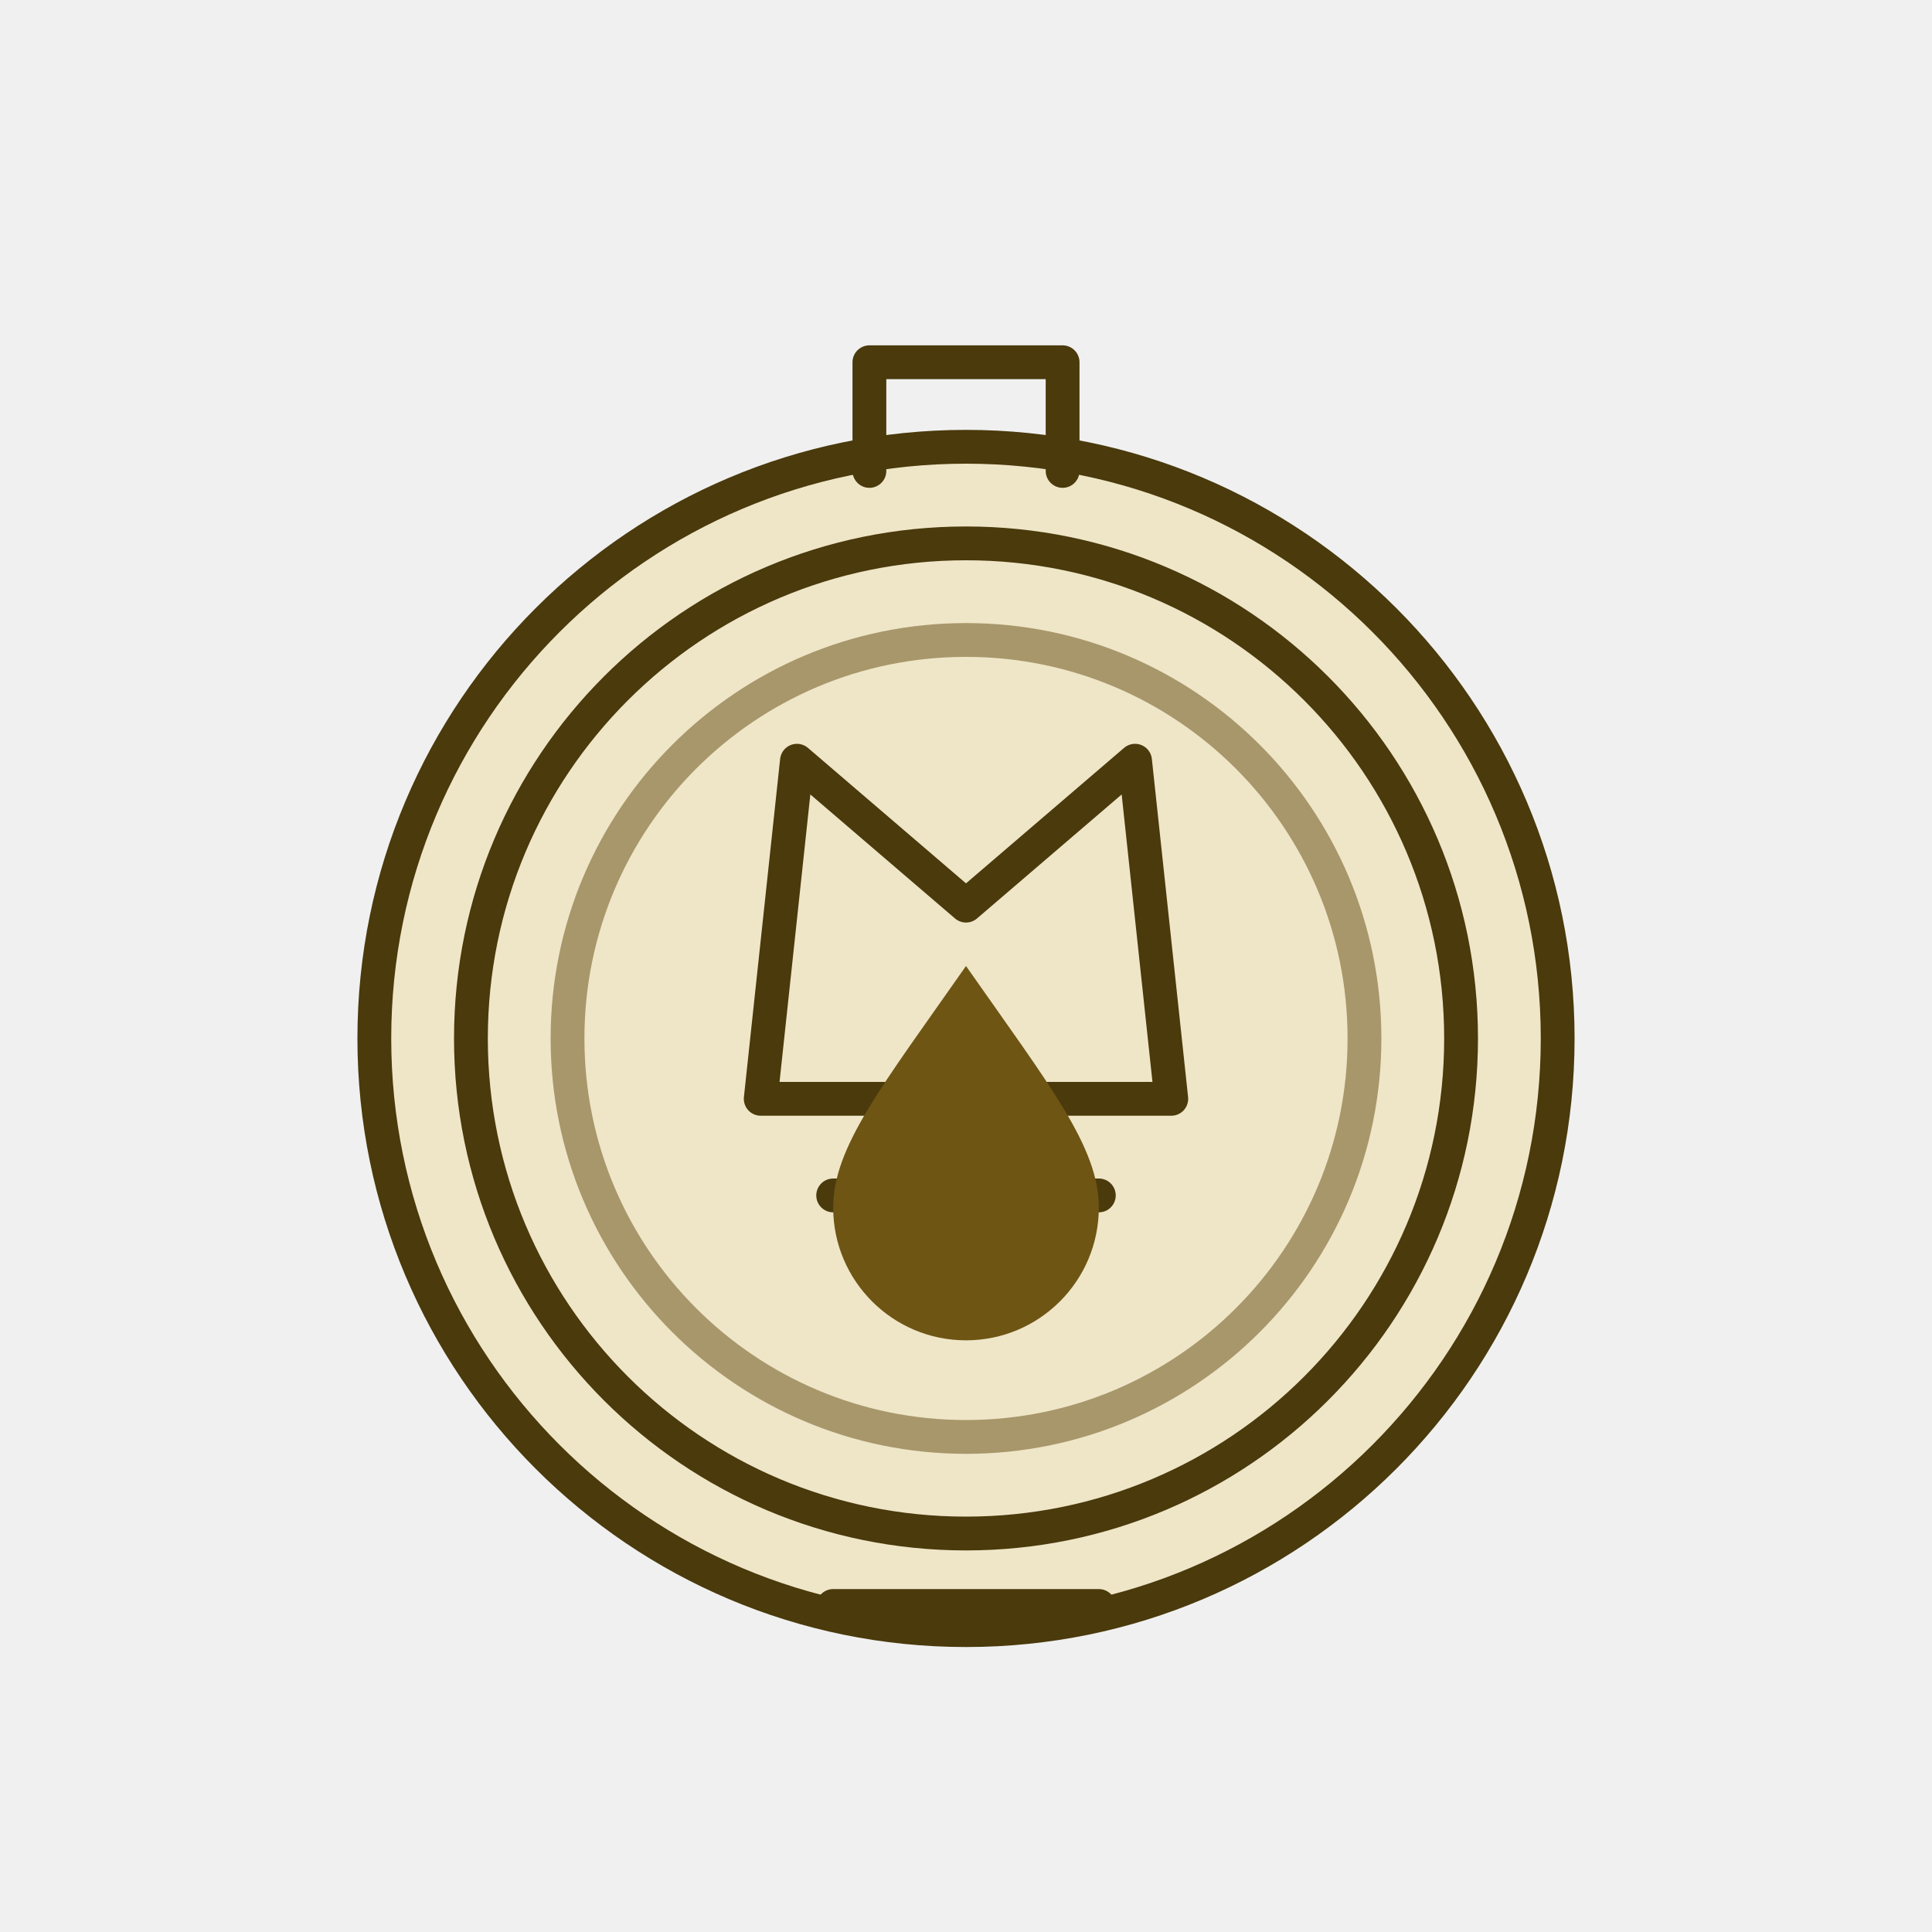
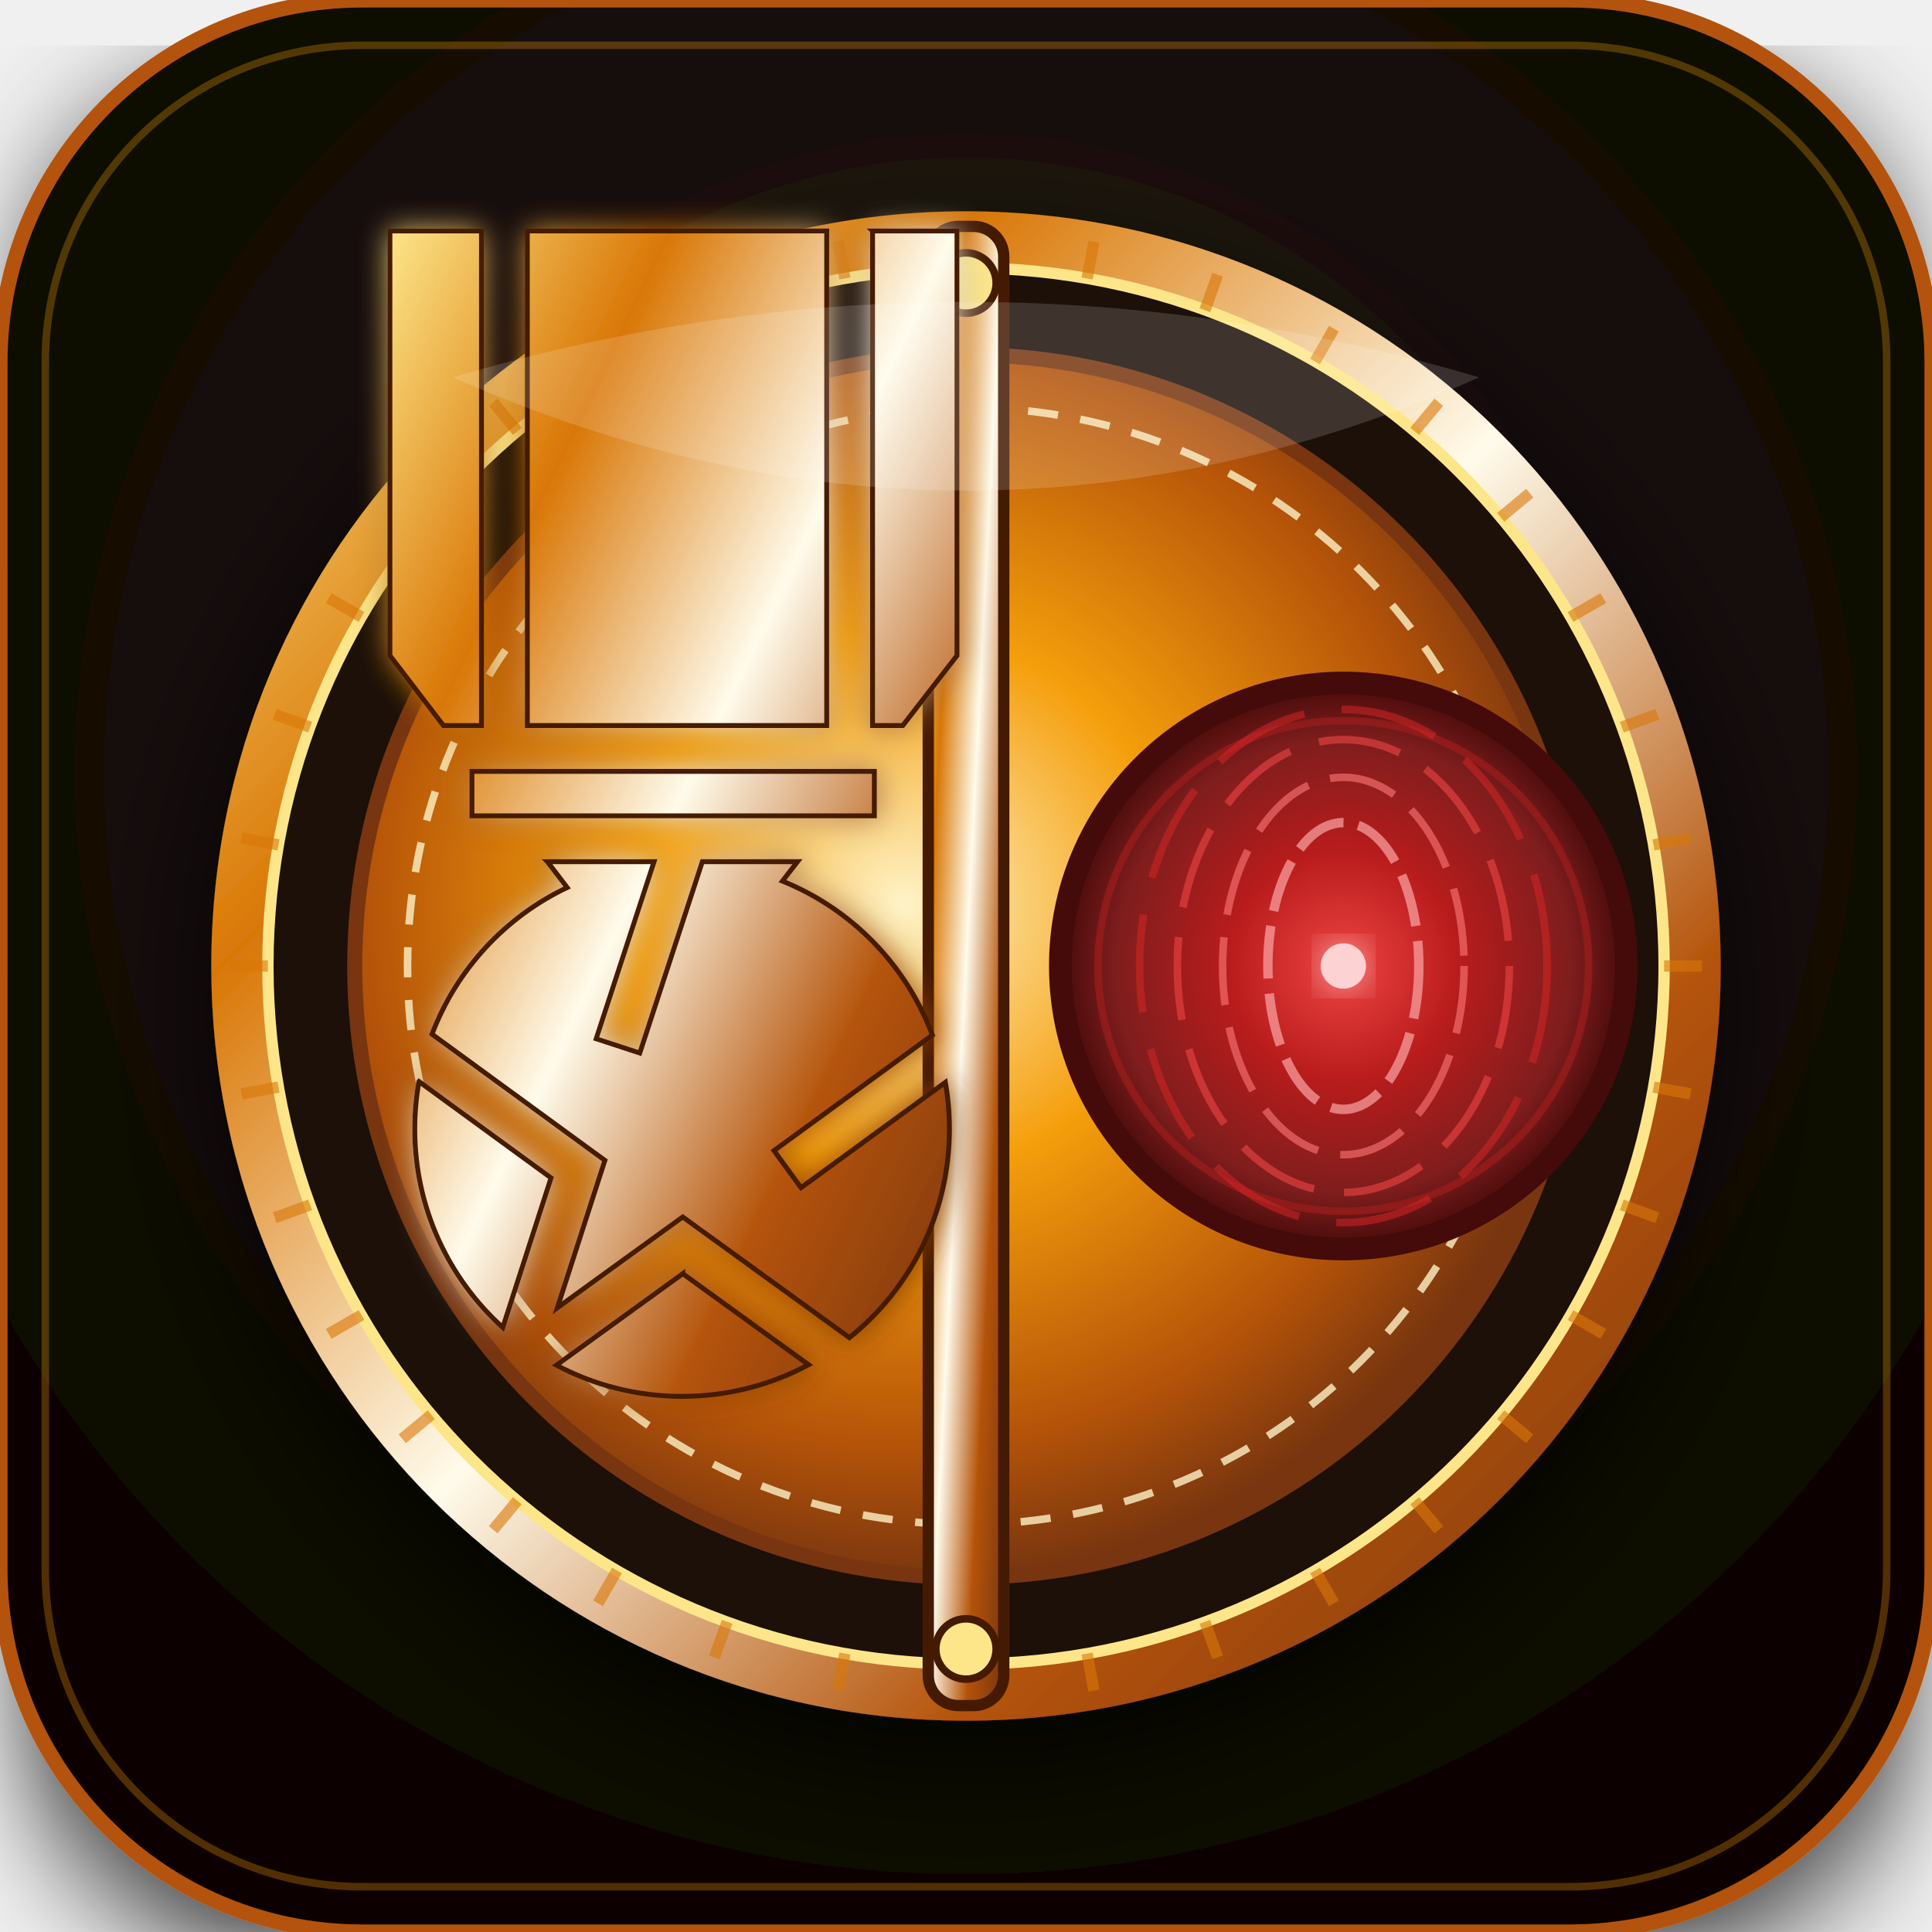
- <svg xmlns="http://www.w3.org/2000/svg" viewBox="0 0 160 160" fill="none" role="img" aria-labelledby="title">
-   <g stroke="#4A3A0C" stroke-width="2.8" stroke-linecap="round" stroke-linejoin="round">
-     <path d="M65 41h30v12H65z" fill="#A8976B" />
-     <circle cx="80" cy="86" r="49" fill="#EFE6C8" />
-     <circle cx="80" cy="86" r="41" />
-     <circle cx="80" cy="86" r="33" stroke="#A8976B" />
-     <path d="m63 91 3-28 14 12 14-12 3 28H63m6 8h22" />
-     <path d="M80 80c-7 10-11 15-11 20a11 11 0 0 0 22 0c0-5-4-10-11-20Z" fill="#6E5514" stroke="none" />
-     <path d="M72 39v-9h16v9M69 133h22" />
+ <svg xmlns="http://www.w3.org/2000/svg" viewBox="0 0 512 512" width="100%" height="100%">
+   <defs>
+     <radialGradient id="bgGrad" cx="50%" cy="40%" r="60%">
+       <stop offset="0%" stop-color="#2D1F12" />
+       <stop offset="70%" stop-color="#140D07" />
+       <stop offset="100%" stop-color="#080503" />
+     </radialGradient>
+     <linearGradient id="goldRim" x1="0%" y1="0%" x2="100%" y2="100%">
+       <stop offset="0%" stop-color="#FDE68A" />
+       <stop offset="25%" stop-color="#D97706" />
+       <stop offset="50%" stop-color="#FFFBEB" />
+       <stop offset="75%" stop-color="#B45309" />
+       <stop offset="100%" stop-color="#78350F" />
+     </linearGradient>
+     <radialGradient id="goldCenter" cx="45%" cy="45%" r="55%">
+       <stop offset="0%" stop-color="#FEF3C7" />
+       <stop offset="40%" stop-color="#F59E0B" />
+       <stop offset="80%" stop-color="#B45309" />
+       <stop offset="100%" stop-color="#78350F" />
+     </radialGradient>
+     <radialGradient id="bloodGlow" cx="50%" cy="50%" r="50%">
+       <stop offset="0%" stop-color="#EF4444" />
+       <stop offset="40%" stop-color="#B91C1C" />
+       <stop offset="80%" stop-color="#7F1D1D" />
+       <stop offset="100%" stop-color="#450A0A" />
+     </radialGradient>
+     <filter id="goldGlow" x="-20%" y="-20%" width="140%" height="140%">
+       <feGaussianBlur stdDeviation="6" result="blur" />
+       <feComposite in="SourceGraphic" in2="blur" operator="over" />
+     </filter>
+     <filter id="dropShadow" x="-20%" y="-20%" width="140%" height="140%">
+       <feDropShadow dx="0" dy="12" stdDeviation="16" flood-color="#000" flood-opacity="0.75" />
+     </filter>
+   </defs>
+   <rect width="512" height="512" rx="96" fill="url(#bgGrad)" stroke="#B45309" stroke-width="4" filter="url(#dropShadow)" />
+   <rect x="12" y="12" width="488" height="488" rx="84" fill="none" stroke="#F59E0B" stroke-opacity="0.3" stroke-width="2" />
+   <circle cx="256" cy="256" r="200" fill="url(#goldRim)" filter="url(#dropShadow)" />
+   <circle cx="256" cy="256" r="185" fill="#1C1008" stroke="#FDE68A" stroke-width="3" />
+   <g stroke="#D97706" stroke-width="3" opacity="0.6">
+     <line x1="441.0" y1="256.0" x2="451.0" y2="256.0" />
+     <line x1="438.2" y1="288.1" x2="448.0" y2="289.9" />
+     <line x1="429.8" y1="319.3" x2="439.2" y2="322.7" />
+     <line x1="416.2" y1="348.5" x2="424.9" y2="353.5" />
+     <line x1="397.7" y1="374.9" x2="405.4" y2="381.3" />
+     <line x1="374.9" y1="397.7" x2="381.3" y2="405.4" />
+     <line x1="348.5" y1="416.2" x2="353.5" y2="424.9" />
+     <line x1="319.3" y1="429.8" x2="322.7" y2="439.2" />
+     <line x1="288.1" y1="438.2" x2="289.9" y2="448.0" />
+     <line x1="256.0" y1="441.0" x2="256.0" y2="451.0" />
+     <line x1="223.9" y1="438.2" x2="222.1" y2="448.0" />
+     <line x1="192.7" y1="429.8" x2="189.3" y2="439.2" />
+     <line x1="163.5" y1="416.2" x2="158.5" y2="424.9" />
+     <line x1="137.1" y1="397.7" x2="130.7" y2="405.4" />
+     <line x1="114.3" y1="374.9" x2="106.6" y2="381.3" />
+     <line x1="95.8" y1="348.5" x2="87.1" y2="353.5" />
+     <line x1="82.2" y1="319.3" x2="72.8" y2="322.7" />
+     <line x1="73.8" y1="288.1" x2="64.0" y2="289.9" />
+     <line x1="71.0" y1="256.0" x2="61.0" y2="256.0" />
+     <line x1="73.8" y1="223.9" x2="64.0" y2="222.1" />
+     <line x1="82.2" y1="192.7" x2="72.8" y2="189.3" />
+     <line x1="95.8" y1="163.5" x2="87.1" y2="158.5" />
+     <line x1="114.3" y1="137.1" x2="106.6" y2="130.7" />
+     <line x1="137.1" y1="114.3" x2="130.7" y2="106.6" />
+     <line x1="163.5" y1="95.8" x2="158.5" y2="87.1" />
+     <line x1="192.7" y1="82.2" x2="189.3" y2="72.8" />
+     <line x1="223.9" y1="73.8" x2="222.1" y2="64.0" />
+     <line x1="256.0" y1="71.0" x2="256.0" y2="61.0" />
+     <line x1="288.1" y1="73.8" x2="289.9" y2="64.0" />
+     <line x1="319.3" y1="82.2" x2="322.7" y2="72.8" />
+     <line x1="348.5" y1="95.8" x2="353.5" y2="87.1" />
+     <line x1="374.9" y1="114.3" x2="381.3" y2="106.6" />
+     <line x1="397.7" y1="137.1" x2="405.4" y2="130.7" />
+     <line x1="416.2" y1="163.5" x2="424.9" y2="158.5" />
+     <line x1="429.8" y1="192.7" x2="439.2" y2="189.3" />
+     <line x1="438.2" y1="223.9" x2="448.0" y2="222.1" />
  </g>
+   <circle cx="256" cy="256" r="162" fill="url(#goldCenter)" stroke="#78350F" stroke-width="4" />
+   <circle cx="256" cy="256" r="148" fill="none" stroke="#FEF3C7" stroke-dasharray="8 6" stroke-width="2" opacity="0.8" />
+   <rect x="246" y="60" width="20" height="392" rx="8" fill="url(#goldRim)" stroke="#451A03" stroke-width="3" />
+   <circle cx="256" cy="75" r="8" fill="#FDE68A" stroke="#451A03" stroke-width="2" />
+   <circle cx="256" cy="437" r="8" fill="#FDE68A" stroke="#451A03" stroke-width="2" />
+   <g transform="translate(-40, 0) scale(0.65) translate(80, 75)" filter="url(#goldGlow)">
+     <path d="M140.5 19.156V192.28l21.813 28.532h15.53V19.156H140.5zm56.03 0v201.656h122.064V19.156H196.53zm140.75 0v201.656h12.345l22.094-28.53V19.155h-34.44zM173.94 239.5v18.125h164.09V239.5H173.94zm30.78 36.813 8.032 10.53c-25.262 12.014-45.128 33.46-55.094 59.813l65.03 47.47 5.47 3.968-2.094 6.437-17.312 53.69 45.656-33.064 5.5-3.97 5.47 3.97 62.468 45.22c24.872-19.957 40.78-50.6 40.78-85.063 0-6.494-.573-12.854-1.655-19.032l-58.845 42.94-11-15.095L361.688 347c-10.683-28.55-32.932-51.392-61.125-62.78l6.125-7.908h-38.813l-25.5 78-17.75-5.812 23.594-72.188h-43.5zm-52.374 89.625a110.094 110.094 0 0 0-1.72 19.375c0 32.163 13.84 61.008 35.907 80.937l19.69-61.03-53.876-39.283zm107.562 78.343-51.53 37.314c15.266 8.124 32.707 12.72 51.25 12.72 18.673-.002 36.218-4.676 51.562-12.908l-51.282-37.125z" fill="url(#goldRim)" stroke="#451A03" stroke-width="2" />
+   </g>
+   <g transform="translate(100, 0)">
+     <circle cx="256" cy="256" r="75" fill="url(#bloodGlow)" stroke="#450A0A" stroke-width="6" />
+     <circle cx="256" cy="256" r="65" fill="none" stroke="#991B1B" stroke-width="2" opacity="0.8" />
+     <ellipse cx="256" cy="256" rx="20" ry="38" fill="none" stroke="#FCA5A5" stroke-width="2.5" stroke-dasharray="14 4" opacity="0.7" />
+     <ellipse cx="256" cy="256" rx="32" ry="50" fill="none" stroke="#F87171" stroke-width="2" stroke-dasharray="18 6" opacity="0.65" />
+     <ellipse cx="256" cy="256" rx="44" ry="60" fill="none" stroke="#EF4444" stroke-width="2" stroke-dasharray="22 8" opacity="0.6" />
+     <ellipse cx="256" cy="256" rx="54" ry="68" fill="none" stroke="#DC2626" stroke-width="2" stroke-dasharray="26 10" opacity="0.5" />
+     <circle cx="256" cy="256" r="6" fill="#FEE2E2" opacity="0.9" filter="url(#goldGlow)" />
+   </g>
+   <path d="M120 100 Q 256 60 392 100 Q 256 160 120 100 Z" fill="#FFF" opacity="0.15" />
</svg>
